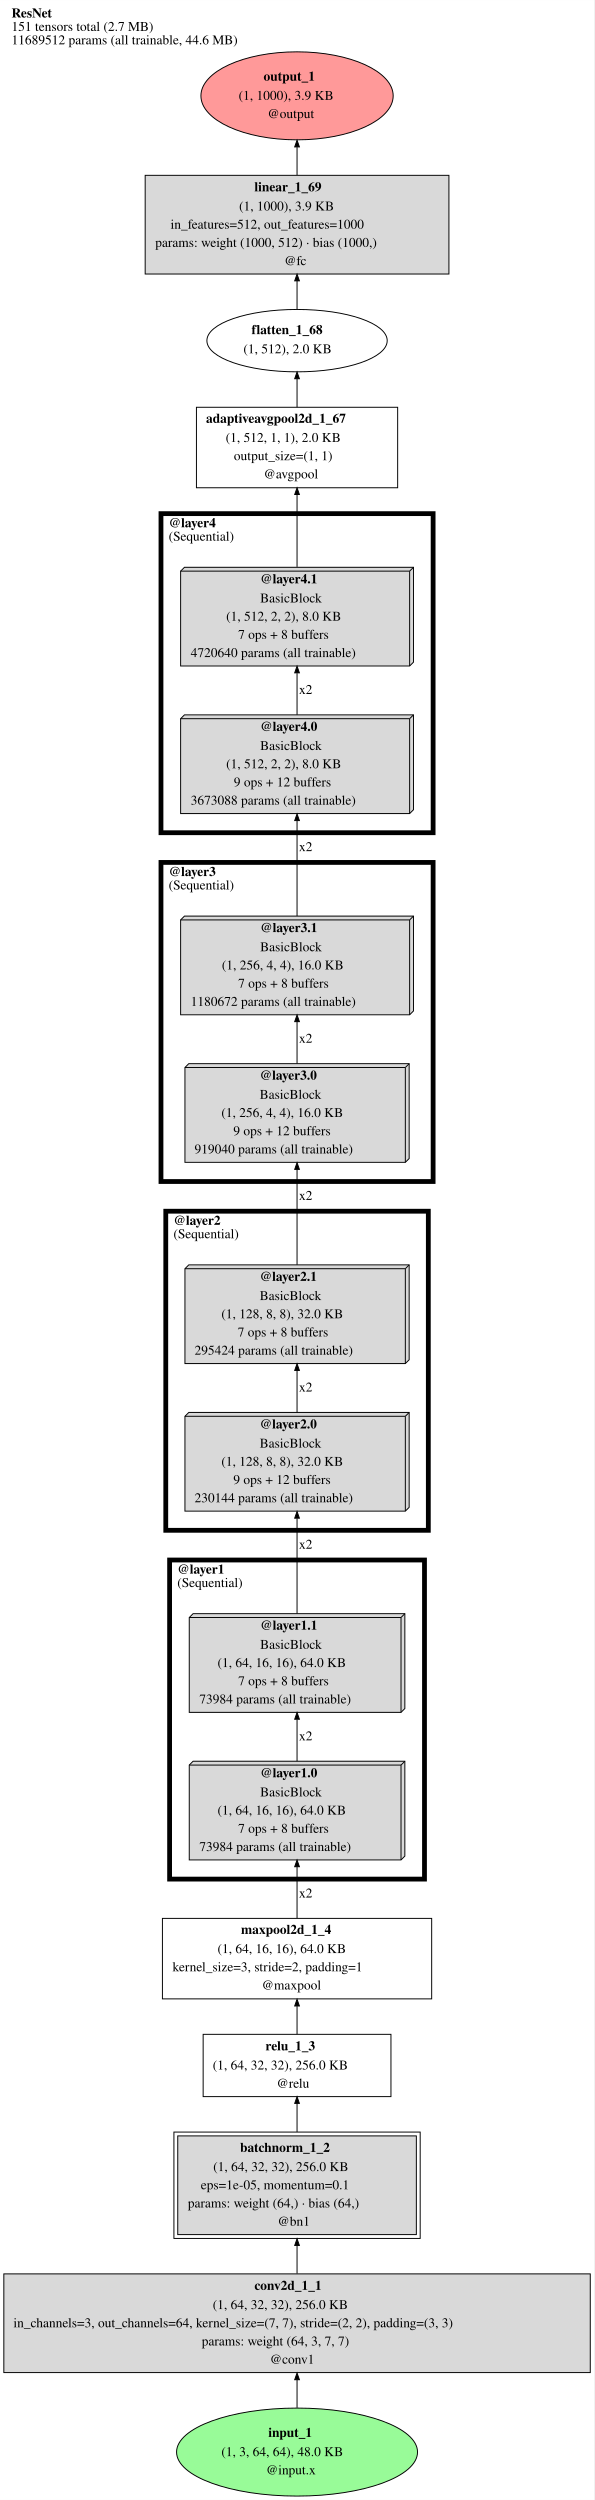
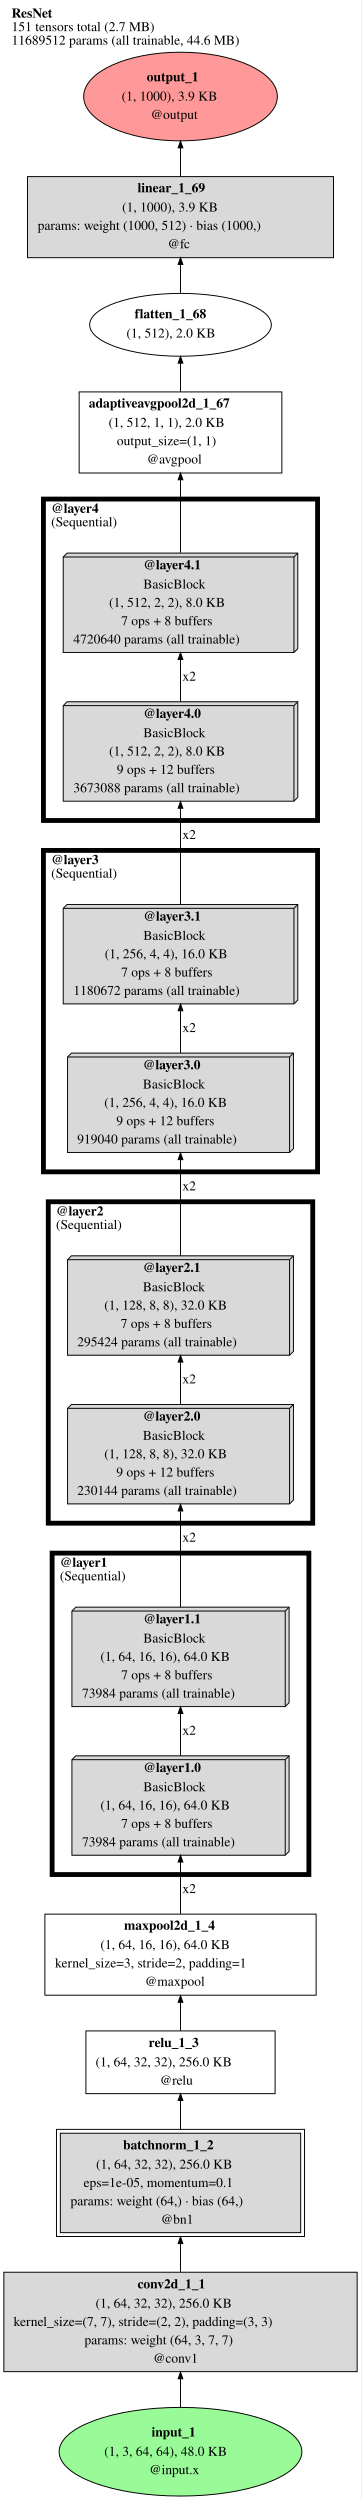
- <svg xmlns="http://www.w3.org/2000/svg" xmlns:xlink="http://www.w3.org/1999/xlink" width="620pt" height="2609pt" viewBox="0.00 0.00 620.00 2608.90">
-   <g id="graph0" class="graph" transform="scale(1 1) rotate(0) translate(4 2604.9)">
-     <polygon fill="white" stroke="transparent" points="-4,4 -4,-2604.9 616,-2604.9 616,4 -4,4" />
-     <text text-anchor="start" x="8" y="-2586.7" font-family="Times,serif" font-weight="bold" font-size="14.00">ResNet</text>
-     <text text-anchor="start" x="8" y="-2572.7" font-family="Times,serif" font-size="14.00">151 tensors total (2.7 MB)</text>
-     <text text-anchor="start" x="8" y="-2558.7" font-family="Times,serif" font-size="14.00">11689512 params (all trainable, 44.6 MB)</text>
+ <svg xmlns="http://www.w3.org/2000/svg" xmlns:xlink="http://www.w3.org/1999/xlink" width="374pt" height="2590pt" viewBox="0.00 0.00 374.00 2589.90">
+   <g id="graph0" class="graph" transform="scale(1 1) rotate(0) translate(4 2585.9)">
+     <polygon fill="white" stroke="transparent" points="-4,4 -4,-2585.9 370,-2585.9 370,4 -4,4" />
+     <text text-anchor="start" x="8" y="-2567.7" font-family="Times,serif" font-weight="bold" font-size="14.00">ResNet</text>
+     <text text-anchor="start" x="8" y="-2553.7" font-family="Times,serif" font-size="14.00">151 tensors total (2.7 MB)</text>
+     <text text-anchor="start" x="8" y="-2539.7" font-family="Times,serif" font-size="14.00">11689512 params (all trainable, 44.6 MB)</text>
    <g id="clust2" class="cluster">
-       <polygon fill="white" stroke="black" stroke-width="5" points="173,-643.92 173,-976.92 439,-976.92 439,-643.92 173,-643.92" />
-       <text text-anchor="start" x="181" y="-962.72" font-family="Times,serif" font-weight="bold" font-size="14.00">@layer1</text>
-       <text text-anchor="start" x="181" y="-948.72" font-family="Times,serif" font-size="14.00">(Sequential)</text>
+       <polygon fill="white" stroke="black" stroke-width="5" points="50,-643.92 50,-976.92 316,-976.92 316,-643.92 50,-643.92" />
+       <text text-anchor="start" x="58" y="-962.72" font-family="Times,serif" font-weight="bold" font-size="14.00">@layer1</text>
+       <text text-anchor="start" x="58" y="-948.72" font-family="Times,serif" font-size="14.00">(Sequential)</text>
    </g>
    <g id="clust3" class="cluster">
-       <polygon fill="white" stroke="black" stroke-width="5" points="169,-1007.92 169,-1340.92 443,-1340.92 443,-1007.92 169,-1007.92" />
-       <text text-anchor="start" x="177" y="-1326.72" font-family="Times,serif" font-weight="bold" font-size="14.00">@layer2</text>
-       <text text-anchor="start" x="177" y="-1312.72" font-family="Times,serif" font-size="14.00">(Sequential)</text>
+       <polygon fill="white" stroke="black" stroke-width="5" points="46,-1007.92 46,-1340.92 320,-1340.92 320,-1007.92 46,-1007.92" />
+       <text text-anchor="start" x="54" y="-1326.72" font-family="Times,serif" font-weight="bold" font-size="14.00">@layer2</text>
+       <text text-anchor="start" x="54" y="-1312.72" font-family="Times,serif" font-size="14.00">(Sequential)</text>
    </g>
    <g id="clust4" class="cluster">
-       <polygon fill="white" stroke="black" stroke-width="5" points="164,-1371.92 164,-1704.92 448,-1704.92 448,-1371.92 164,-1371.92" />
-       <text text-anchor="start" x="172" y="-1690.72" font-family="Times,serif" font-weight="bold" font-size="14.00">@layer3</text>
-       <text text-anchor="start" x="172" y="-1676.72" font-family="Times,serif" font-size="14.00">(Sequential)</text>
+       <polygon fill="white" stroke="black" stroke-width="5" points="41,-1371.92 41,-1704.92 325,-1704.92 325,-1371.92 41,-1371.92" />
+       <text text-anchor="start" x="49" y="-1690.72" font-family="Times,serif" font-weight="bold" font-size="14.00">@layer3</text>
+       <text text-anchor="start" x="49" y="-1676.72" font-family="Times,serif" font-size="14.00">(Sequential)</text>
    </g>
    <g id="clust5" class="cluster">
-       <polygon fill="white" stroke="black" stroke-width="5" points="164,-1735.92 164,-2068.92 448,-2068.92 448,-1735.92 164,-1735.92" />
-       <text text-anchor="start" x="172" y="-2054.72" font-family="Times,serif" font-weight="bold" font-size="14.00">@layer4</text>
-       <text text-anchor="start" x="172" y="-2040.72" font-family="Times,serif" font-size="14.00">(Sequential)</text>
+       <polygon fill="white" stroke="black" stroke-width="5" points="41,-1735.92 41,-2068.92 325,-2068.92 325,-1735.92 41,-1735.92" />
+       <text text-anchor="start" x="49" y="-2054.72" font-family="Times,serif" font-weight="bold" font-size="14.00">@layer4</text>
+       <text text-anchor="start" x="49" y="-2040.72" font-family="Times,serif" font-size="14.00">(Sequential)</text>
    </g>
    <g id="node1" class="node">
-       <ellipse fill="#98fb98" stroke="black" cx="306" cy="-45.96" rx="125.73" ry="45.92" />
-       <text text-anchor="start" x="276" y="-61.76" font-family="Times,serif" font-weight="bold" font-size="14.00">input_1</text>
-       <text text-anchor="start" x="227" y="-41.76" font-family="Times,serif" font-size="14.00">(1, 3, 64, 64), 48.0 KB</text>
-       <text text-anchor="start" x="273.5" y="-22.76" font-family="Times,serif" font-size="14.00">@input.x</text>
+       <ellipse fill="#98fb98" stroke="black" cx="183" cy="-45.96" rx="125.73" ry="45.92" />
+       <text text-anchor="start" x="153" y="-61.76" font-family="Times,serif" font-weight="bold" font-size="14.00">input_1</text>
+       <text text-anchor="start" x="104" y="-41.76" font-family="Times,serif" font-size="14.00">(1, 3, 64, 64), 48.0 KB</text>
+       <text text-anchor="start" x="150.5" y="-22.76" font-family="Times,serif" font-size="14.00">@input.x</text>
    </g>
    <g id="node2" class="node">
-       <polygon fill="#d9d9d9" stroke="black" points="612,-231.92 0,-231.92 0,-128.92 612,-128.92 612,-231.92" />
-       <text text-anchor="start" x="261.5" y="-215.22" font-family="Times,serif" font-weight="bold" font-size="14.00">conv2d_1_1</text>
-       <text text-anchor="start" x="218" y="-195.22" font-family="Times,serif" font-size="14.00">(1, 64, 32, 32), 256.0 KB</text>
-       <text text-anchor="start" x="10" y="-176.22" font-family="Times,serif" font-size="14.00">in_channels=3, out_channels=64, kernel_size=(7, 7), stride=(2, 2), padding=(3, 3)</text>
-       <text text-anchor="start" x="206.5" y="-157.22" font-family="Times,serif" font-size="14.00">params: weight (64, 3, 7, 7)</text>
-       <text text-anchor="start" x="277.5" y="-138.22" font-family="Times,serif" font-size="14.00">@conv1</text>
+       <polygon fill="#d9d9d9" stroke="black" points="366,-231.92 0,-231.92 0,-128.92 366,-128.92 366,-231.92" />
+       <text text-anchor="start" x="138.5" y="-215.22" font-family="Times,serif" font-weight="bold" font-size="14.00">conv2d_1_1</text>
+       <text text-anchor="start" x="95" y="-195.22" font-family="Times,serif" font-size="14.00">(1, 64, 32, 32), 256.0 KB</text>
+       <text text-anchor="start" x="10" y="-176.22" font-family="Times,serif" font-size="14.00">kernel_size=(7, 7), stride=(2, 2), padding=(3, 3)</text>
+       <text text-anchor="start" x="83.5" y="-157.22" font-family="Times,serif" font-size="14.00">params: weight (64, 3, 7, 7)</text>
+       <text text-anchor="start" x="154.5" y="-138.22" font-family="Times,serif" font-size="14.00">@conv1</text>
    </g>
    <g id="edge1" class="edge">
-       <path fill="none" stroke="black" d="M306,-92.18C306,-101.59 306,-111.63 306,-121.42" />
-       <polygon fill="black" stroke="black" points="303.55,-121.5 306,-128.5 308.45,-121.5 303.55,-121.5" />
+       <path fill="none" stroke="black" d="M183,-92.18C183,-101.59 183,-111.63 183,-121.42" />
+       <polygon fill="black" stroke="black" points="180.55,-121.5 183,-128.5 185.45,-121.5 180.55,-121.5" />
    </g>
    <g id="node3" class="node">
      <g id="a_node3">
        <a xlink:title="Hidden buffers: bn1.running_mean, bn1.running_var">
-           <polygon fill="#d9d9d9" stroke="black" points="430.5,-375.92 181.5,-375.92 181.5,-272.92 430.5,-272.92 430.5,-375.92" />
-           <polygon fill="none" stroke="black" points="434.5,-379.92 177.5,-379.92 177.5,-268.92 434.5,-268.92 434.5,-379.92" />
-           <text text-anchor="start" x="246.5" y="-359.22" font-family="Times,serif" font-weight="bold" font-size="14.00">batchnorm_1_2</text>
-           <text text-anchor="start" x="218.5" y="-339.22" font-family="Times,serif" font-size="14.00">(1, 64, 32, 32), 256.0 KB</text>
-           <text text-anchor="start" x="205.5" y="-320.22" font-family="Times,serif" font-size="14.00">eps=1e-05, momentum=0.1</text>
-           <text text-anchor="start" x="192" y="-301.22" font-family="Times,serif" font-size="14.00">params: weight (64,) · bias (64,)</text>
-           <text text-anchor="start" x="285.5" y="-282.22" font-family="Times,serif" font-size="14.00">@bn1</text>
+           <polygon fill="#d9d9d9" stroke="black" points="307.5,-375.92 58.5,-375.92 58.5,-272.92 307.5,-272.92 307.5,-375.92" />
+           <polygon fill="none" stroke="black" points="311.5,-379.92 54.5,-379.92 54.5,-268.92 311.5,-268.92 311.5,-379.92" />
+           <text text-anchor="start" x="123.5" y="-359.22" font-family="Times,serif" font-weight="bold" font-size="14.00">batchnorm_1_2</text>
+           <text text-anchor="start" x="95.5" y="-339.22" font-family="Times,serif" font-size="14.00">(1, 64, 32, 32), 256.0 KB</text>
+           <text text-anchor="start" x="82.5" y="-320.22" font-family="Times,serif" font-size="14.00">eps=1e-05, momentum=0.1</text>
+           <text text-anchor="start" x="69" y="-301.22" font-family="Times,serif" font-size="14.00">params: weight (64,) · bias (64,)</text>
+           <text text-anchor="start" x="162.5" y="-282.22" font-family="Times,serif" font-size="14.00">@bn1</text>
        </a>
      </g>
    </g>
    <g id="edge2" class="edge">
-       <path fill="none" stroke="black" d="M306,-232.29C306,-241.77 306,-251.77 306,-261.53" />
-       <polygon fill="black" stroke="black" points="303.55,-261.59 306,-268.59 308.45,-261.59 303.55,-261.59" />
+       <path fill="none" stroke="black" d="M183,-232.29C183,-241.77 183,-251.77 183,-261.53" />
+       <polygon fill="black" stroke="black" points="180.55,-261.59 183,-268.59 185.45,-261.59 180.55,-261.59" />
    </g>
    <g id="node4" class="node">
-       <polygon fill="white" stroke="black" points="404,-481.92 208,-481.92 208,-416.92 404,-416.92 404,-481.92" />
-       <text text-anchor="start" x="273" y="-465.22" font-family="Times,serif" font-weight="bold" font-size="14.00">relu_1_3</text>
-       <text text-anchor="start" x="218" y="-445.22" font-family="Times,serif" font-size="14.00">(1, 64, 32, 32), 256.0 KB</text>
-       <text text-anchor="start" x="284.5" y="-426.22" font-family="Times,serif" font-size="14.00">@relu</text>
+       <polygon fill="white" stroke="black" points="281,-481.92 85,-481.92 85,-416.92 281,-416.92 281,-481.92" />
+       <text text-anchor="start" x="150" y="-465.22" font-family="Times,serif" font-weight="bold" font-size="14.00">relu_1_3</text>
+       <text text-anchor="start" x="95" y="-445.22" font-family="Times,serif" font-size="14.00">(1, 64, 32, 32), 256.0 KB</text>
+       <text text-anchor="start" x="161.5" y="-426.22" font-family="Times,serif" font-size="14.00">@relu</text>
    </g>
    <g id="edge3" class="edge">
-       <path fill="none" stroke="black" d="M306,-380.09C306,-390.11 306,-400.38 306,-409.81" />
-       <polygon fill="black" stroke="black" points="303.55,-409.84 306,-416.84 308.45,-409.84 303.55,-409.84" />
+       <path fill="none" stroke="black" d="M183,-380.09C183,-390.11 183,-400.38 183,-409.81" />
+       <polygon fill="black" stroke="black" points="180.55,-409.84 183,-416.84 185.45,-409.84 180.55,-409.84" />
    </g>
    <g id="node5" class="node">
-       <polygon fill="white" stroke="black" points="446.5,-602.92 165.5,-602.92 165.5,-518.92 446.5,-518.92 446.5,-602.92" />
-       <text text-anchor="start" x="247.5" y="-586.72" font-family="Times,serif" font-weight="bold" font-size="14.00">maxpool2d_1_4</text>
-       <text text-anchor="start" x="223" y="-566.72" font-family="Times,serif" font-size="14.00">(1, 64, 16, 16), 64.0 KB</text>
-       <text text-anchor="start" x="176" y="-547.72" font-family="Times,serif" font-size="14.00">kernel_size=3, stride=2, padding=1</text>
-       <text text-anchor="start" x="269" y="-528.72" font-family="Times,serif" font-size="14.00">@maxpool</text>
+       <polygon fill="white" stroke="black" points="323.5,-602.92 42.5,-602.92 42.5,-518.92 323.5,-518.92 323.5,-602.92" />
+       <text text-anchor="start" x="124.5" y="-586.72" font-family="Times,serif" font-weight="bold" font-size="14.00">maxpool2d_1_4</text>
+       <text text-anchor="start" x="100" y="-566.72" font-family="Times,serif" font-size="14.00">(1, 64, 16, 16), 64.0 KB</text>
+       <text text-anchor="start" x="53" y="-547.72" font-family="Times,serif" font-size="14.00">kernel_size=3, stride=2, padding=1</text>
+       <text text-anchor="start" x="146" y="-528.72" font-family="Times,serif" font-size="14.00">@maxpool</text>
    </g>
    <g id="edge4" class="edge">
-       <path fill="none" stroke="black" d="M306,-482.1C306,-491.24 306,-501.45 306,-511.37" />
-       <polygon fill="black" stroke="black" points="303.55,-511.53 306,-518.53 308.45,-511.53 303.55,-511.53" />
+       <path fill="none" stroke="black" d="M183,-482.1C183,-491.24 183,-501.45 183,-511.37" />
+       <polygon fill="black" stroke="black" points="180.55,-511.53 183,-518.53 185.45,-511.53 180.55,-511.53" />
    </g>
    <g id="node6" class="node">
-       <polygon fill="#d9d9d9" stroke="black" points="418.5,-766.92 197.5,-766.92 193.5,-762.92 193.5,-663.92 414.5,-663.92 418.5,-667.92 418.5,-766.92" />
-       <polyline fill="none" stroke="black" points="414.5,-762.92 193.5,-762.92 " />
-       <polyline fill="none" stroke="black" points="414.5,-762.92 414.5,-663.92 " />
-       <polyline fill="none" stroke="black" points="414.5,-762.92 418.5,-766.92 " />
-       <text text-anchor="start" x="267.5" y="-750.22" font-family="Times,serif" font-weight="bold" font-size="14.00">@layer1.0</text>
-       <text text-anchor="start" x="267.5" y="-730.22" font-family="Times,serif" font-size="14.00">BasicBlock</text>
-       <text text-anchor="start" x="223" y="-711.22" font-family="Times,serif" font-size="14.00">(1, 64, 16, 16), 64.0 KB</text>
-       <text text-anchor="start" x="244.5" y="-692.22" font-family="Times,serif" font-size="14.00">7 ops + 8 buffers</text>
-       <text text-anchor="start" x="204" y="-673.22" font-family="Times,serif" font-size="14.00">73984 params (all trainable)</text>
+       <polygon fill="#d9d9d9" stroke="black" points="295.5,-766.92 74.5,-766.92 70.5,-762.92 70.5,-663.92 291.5,-663.92 295.5,-667.92 295.5,-766.92" />
+       <polyline fill="none" stroke="black" points="291.5,-762.92 70.5,-762.92 " />
+       <polyline fill="none" stroke="black" points="291.5,-762.92 291.5,-663.92 " />
+       <polyline fill="none" stroke="black" points="291.5,-762.92 295.5,-766.92 " />
+       <text text-anchor="start" x="144.5" y="-750.22" font-family="Times,serif" font-weight="bold" font-size="14.00">@layer1.0</text>
+       <text text-anchor="start" x="144.5" y="-730.22" font-family="Times,serif" font-size="14.00">BasicBlock</text>
+       <text text-anchor="start" x="100" y="-711.22" font-family="Times,serif" font-size="14.00">(1, 64, 16, 16), 64.0 KB</text>
+       <text text-anchor="start" x="121.5" y="-692.22" font-family="Times,serif" font-size="14.00">7 ops + 8 buffers</text>
+       <text text-anchor="start" x="81" y="-673.22" font-family="Times,serif" font-size="14.00">73984 params (all trainable)</text>
    </g>
    <g id="edge5" class="edge">
-       <path fill="none" stroke="black" d="M306,-603.19C306,-619.7 306,-639 306,-656.85" />
-       <polygon fill="black" stroke="black" points="303.55,-656.87 306,-663.87 308.45,-656.87 303.55,-656.87" />
-       <text text-anchor="middle" x="315" y="-624.72" font-family="Times,serif" font-size="14.00">x2</text>
+       <path fill="none" stroke="black" d="M183,-603.19C183,-619.7 183,-639 183,-656.85" />
+       <polygon fill="black" stroke="black" points="180.55,-656.87 183,-663.87 185.45,-656.87 180.55,-656.87" />
+       <text text-anchor="middle" x="192" y="-624.72" font-family="Times,serif" font-size="14.00">x2</text>
    </g>
    <g id="node7" class="node">
-       <polygon fill="#d9d9d9" stroke="black" points="418.5,-920.92 197.5,-920.92 193.5,-916.92 193.5,-817.92 414.5,-817.92 418.5,-821.92 418.5,-920.92" />
-       <polyline fill="none" stroke="black" points="414.5,-916.92 193.5,-916.92 " />
-       <polyline fill="none" stroke="black" points="414.5,-916.92 414.5,-817.92 " />
-       <polyline fill="none" stroke="black" points="414.5,-916.92 418.5,-920.92 " />
-       <text text-anchor="start" x="267.5" y="-904.22" font-family="Times,serif" font-weight="bold" font-size="14.00">@layer1.1</text>
-       <text text-anchor="start" x="267.5" y="-884.22" font-family="Times,serif" font-size="14.00">BasicBlock</text>
-       <text text-anchor="start" x="223" y="-865.22" font-family="Times,serif" font-size="14.00">(1, 64, 16, 16), 64.0 KB</text>
-       <text text-anchor="start" x="244.5" y="-846.22" font-family="Times,serif" font-size="14.00">7 ops + 8 buffers</text>
-       <text text-anchor="start" x="204" y="-827.22" font-family="Times,serif" font-size="14.00">73984 params (all trainable)</text>
+       <polygon fill="#d9d9d9" stroke="black" points="295.5,-920.92 74.5,-920.92 70.5,-916.92 70.5,-817.92 291.5,-817.92 295.5,-821.92 295.5,-920.92" />
+       <polyline fill="none" stroke="black" points="291.5,-916.92 70.5,-916.92 " />
+       <polyline fill="none" stroke="black" points="291.5,-916.92 291.5,-817.92 " />
+       <polyline fill="none" stroke="black" points="291.5,-916.92 295.5,-920.92 " />
+       <text text-anchor="start" x="144.5" y="-904.22" font-family="Times,serif" font-weight="bold" font-size="14.00">@layer1.1</text>
+       <text text-anchor="start" x="144.5" y="-884.22" font-family="Times,serif" font-size="14.00">BasicBlock</text>
+       <text text-anchor="start" x="100" y="-865.22" font-family="Times,serif" font-size="14.00">(1, 64, 16, 16), 64.0 KB</text>
+       <text text-anchor="start" x="121.5" y="-846.22" font-family="Times,serif" font-size="14.00">7 ops + 8 buffers</text>
+       <text text-anchor="start" x="81" y="-827.22" font-family="Times,serif" font-size="14.00">73984 params (all trainable)</text>
    </g>
    <g id="edge6" class="edge">
-       <path fill="none" stroke="black" d="M306,-767.04C306,-780.94 306,-796.12 306,-810.4" />
-       <polygon fill="black" stroke="black" points="303.55,-810.77 306,-817.77 308.45,-810.77 303.55,-810.77" />
-       <text text-anchor="middle" x="315" y="-788.72" font-family="Times,serif" font-size="14.00">x2</text>
+       <path fill="none" stroke="black" d="M183,-767.04C183,-780.94 183,-796.12 183,-810.4" />
+       <polygon fill="black" stroke="black" points="180.55,-810.77 183,-817.77 185.45,-810.77 180.55,-810.77" />
+       <text text-anchor="middle" x="192" y="-788.72" font-family="Times,serif" font-size="14.00">x2</text>
    </g>
    <g id="node8" class="node">
-       <polygon fill="#d9d9d9" stroke="black" points="423,-1130.92 193,-1130.92 189,-1126.92 189,-1027.92 419,-1027.92 423,-1031.92 423,-1130.92" />
-       <polyline fill="none" stroke="black" points="419,-1126.92 189,-1126.92 " />
-       <polyline fill="none" stroke="black" points="419,-1126.92 419,-1027.92 " />
-       <polyline fill="none" stroke="black" points="419,-1126.92 423,-1130.92 " />
-       <text text-anchor="start" x="267" y="-1114.22" font-family="Times,serif" font-weight="bold" font-size="14.00">@layer2.0</text>
-       <text text-anchor="start" x="267" y="-1094.22" font-family="Times,serif" font-size="14.00">BasicBlock</text>
-       <text text-anchor="start" x="227" y="-1075.22" font-family="Times,serif" font-size="14.00">(1, 128, 8, 8), 32.0 KB</text>
-       <text text-anchor="start" x="239.5" y="-1056.22" font-family="Times,serif" font-size="14.00">9 ops + 12 buffers</text>
-       <text text-anchor="start" x="199" y="-1037.22" font-family="Times,serif" font-size="14.00">230144 params (all trainable)</text>
+       <polygon fill="#d9d9d9" stroke="black" points="300,-1130.92 70,-1130.92 66,-1126.92 66,-1027.92 296,-1027.92 300,-1031.92 300,-1130.92" />
+       <polyline fill="none" stroke="black" points="296,-1126.92 66,-1126.92 " />
+       <polyline fill="none" stroke="black" points="296,-1126.92 296,-1027.92 " />
+       <polyline fill="none" stroke="black" points="296,-1126.92 300,-1130.92 " />
+       <text text-anchor="start" x="144" y="-1114.22" font-family="Times,serif" font-weight="bold" font-size="14.00">@layer2.0</text>
+       <text text-anchor="start" x="144" y="-1094.22" font-family="Times,serif" font-size="14.00">BasicBlock</text>
+       <text text-anchor="start" x="104" y="-1075.22" font-family="Times,serif" font-size="14.00">(1, 128, 8, 8), 32.0 KB</text>
+       <text text-anchor="start" x="116.5" y="-1056.22" font-family="Times,serif" font-size="14.00">9 ops + 12 buffers</text>
+       <text text-anchor="start" x="76" y="-1037.22" font-family="Times,serif" font-size="14.00">230144 params (all trainable)</text>
    </g>
    <g id="edge7" class="edge">
-       <path fill="none" stroke="black" d="M306,-921.04C306,-950.99 306,-989.04 306,-1020.22" />
-       <polygon fill="black" stroke="black" points="303.55,-1020.58 306,-1027.58 308.45,-1020.58 303.55,-1020.58" />
-       <text text-anchor="middle" x="315" y="-988.72" font-family="Times,serif" font-size="14.00">x2</text>
+       <path fill="none" stroke="black" d="M183,-921.04C183,-950.99 183,-989.04 183,-1020.22" />
+       <polygon fill="black" stroke="black" points="180.55,-1020.58 183,-1027.58 185.45,-1020.58 180.55,-1020.58" />
+       <text text-anchor="middle" x="192" y="-988.72" font-family="Times,serif" font-size="14.00">x2</text>
    </g>
    <g id="node9" class="node">
-       <polygon fill="#d9d9d9" stroke="black" points="423,-1284.92 193,-1284.92 189,-1280.92 189,-1181.92 419,-1181.92 423,-1185.92 423,-1284.92" />
-       <polyline fill="none" stroke="black" points="419,-1280.92 189,-1280.92 " />
-       <polyline fill="none" stroke="black" points="419,-1280.92 419,-1181.92 " />
-       <polyline fill="none" stroke="black" points="419,-1280.92 423,-1284.92 " />
-       <text text-anchor="start" x="267" y="-1268.22" font-family="Times,serif" font-weight="bold" font-size="14.00">@layer2.1</text>
-       <text text-anchor="start" x="267" y="-1248.22" font-family="Times,serif" font-size="14.00">BasicBlock</text>
-       <text text-anchor="start" x="227" y="-1229.22" font-family="Times,serif" font-size="14.00">(1, 128, 8, 8), 32.0 KB</text>
-       <text text-anchor="start" x="244" y="-1210.22" font-family="Times,serif" font-size="14.00">7 ops + 8 buffers</text>
-       <text text-anchor="start" x="199" y="-1191.22" font-family="Times,serif" font-size="14.00">295424 params (all trainable)</text>
+       <polygon fill="#d9d9d9" stroke="black" points="300,-1284.92 70,-1284.92 66,-1280.92 66,-1181.92 296,-1181.92 300,-1185.92 300,-1284.92" />
+       <polyline fill="none" stroke="black" points="296,-1280.92 66,-1280.92 " />
+       <polyline fill="none" stroke="black" points="296,-1280.92 296,-1181.92 " />
+       <polyline fill="none" stroke="black" points="296,-1280.92 300,-1284.92 " />
+       <text text-anchor="start" x="144" y="-1268.22" font-family="Times,serif" font-weight="bold" font-size="14.00">@layer2.1</text>
+       <text text-anchor="start" x="144" y="-1248.22" font-family="Times,serif" font-size="14.00">BasicBlock</text>
+       <text text-anchor="start" x="104" y="-1229.22" font-family="Times,serif" font-size="14.00">(1, 128, 8, 8), 32.0 KB</text>
+       <text text-anchor="start" x="121" y="-1210.22" font-family="Times,serif" font-size="14.00">7 ops + 8 buffers</text>
+       <text text-anchor="start" x="76" y="-1191.22" font-family="Times,serif" font-size="14.00">295424 params (all trainable)</text>
    </g>
    <g id="edge8" class="edge">
-       <path fill="none" stroke="black" d="M306,-1131.04C306,-1144.94 306,-1160.12 306,-1174.4" />
-       <polygon fill="black" stroke="black" points="303.55,-1174.77 306,-1181.77 308.45,-1174.77 303.55,-1174.77" />
-       <text text-anchor="middle" x="315" y="-1152.72" font-family="Times,serif" font-size="14.00">x2</text>
+       <path fill="none" stroke="black" d="M183,-1131.04C183,-1144.94 183,-1160.12 183,-1174.4" />
+       <polygon fill="black" stroke="black" points="180.55,-1174.77 183,-1181.77 185.45,-1174.77 180.55,-1174.77" />
+       <text text-anchor="middle" x="192" y="-1152.72" font-family="Times,serif" font-size="14.00">x2</text>
    </g>
    <g id="node10" class="node">
-       <polygon fill="#d9d9d9" stroke="black" points="423,-1494.92 193,-1494.92 189,-1490.92 189,-1391.92 419,-1391.92 423,-1395.92 423,-1494.92" />
-       <polyline fill="none" stroke="black" points="419,-1490.92 189,-1490.92 " />
-       <polyline fill="none" stroke="black" points="419,-1490.92 419,-1391.92 " />
-       <polyline fill="none" stroke="black" points="419,-1490.92 423,-1494.92 " />
-       <text text-anchor="start" x="267" y="-1478.22" font-family="Times,serif" font-weight="bold" font-size="14.00">@layer3.0</text>
-       <text text-anchor="start" x="267" y="-1458.22" font-family="Times,serif" font-size="14.00">BasicBlock</text>
-       <text text-anchor="start" x="227" y="-1439.22" font-family="Times,serif" font-size="14.00">(1, 256, 4, 4), 16.0 KB</text>
-       <text text-anchor="start" x="239.5" y="-1420.22" font-family="Times,serif" font-size="14.00">9 ops + 12 buffers</text>
-       <text text-anchor="start" x="199" y="-1401.22" font-family="Times,serif" font-size="14.00">919040 params (all trainable)</text>
+       <polygon fill="#d9d9d9" stroke="black" points="300,-1494.92 70,-1494.92 66,-1490.92 66,-1391.92 296,-1391.92 300,-1395.92 300,-1494.92" />
+       <polyline fill="none" stroke="black" points="296,-1490.92 66,-1490.92 " />
+       <polyline fill="none" stroke="black" points="296,-1490.92 296,-1391.92 " />
+       <polyline fill="none" stroke="black" points="296,-1490.92 300,-1494.92 " />
+       <text text-anchor="start" x="144" y="-1478.22" font-family="Times,serif" font-weight="bold" font-size="14.00">@layer3.0</text>
+       <text text-anchor="start" x="144" y="-1458.22" font-family="Times,serif" font-size="14.00">BasicBlock</text>
+       <text text-anchor="start" x="104" y="-1439.22" font-family="Times,serif" font-size="14.00">(1, 256, 4, 4), 16.0 KB</text>
+       <text text-anchor="start" x="116.5" y="-1420.22" font-family="Times,serif" font-size="14.00">9 ops + 12 buffers</text>
+       <text text-anchor="start" x="76" y="-1401.22" font-family="Times,serif" font-size="14.00">919040 params (all trainable)</text>
    </g>
    <g id="edge9" class="edge">
-       <path fill="none" stroke="black" d="M306,-1285.04C306,-1314.99 306,-1353.04 306,-1384.22" />
-       <polygon fill="black" stroke="black" points="303.55,-1384.58 306,-1391.58 308.45,-1384.58 303.55,-1384.58" />
-       <text text-anchor="middle" x="315" y="-1352.72" font-family="Times,serif" font-size="14.00">x2</text>
+       <path fill="none" stroke="black" d="M183,-1285.04C183,-1314.99 183,-1353.04 183,-1384.22" />
+       <polygon fill="black" stroke="black" points="180.55,-1384.58 183,-1391.58 185.45,-1384.58 180.55,-1384.58" />
+       <text text-anchor="middle" x="192" y="-1352.72" font-family="Times,serif" font-size="14.00">x2</text>
    </g>
    <g id="node11" class="node">
-       <polygon fill="#d9d9d9" stroke="black" points="427.5,-1648.92 188.5,-1648.92 184.5,-1644.92 184.5,-1545.92 423.5,-1545.92 427.5,-1549.92 427.5,-1648.92" />
-       <polyline fill="none" stroke="black" points="423.5,-1644.92 184.5,-1644.92 " />
-       <polyline fill="none" stroke="black" points="423.5,-1644.92 423.5,-1545.92 " />
-       <polyline fill="none" stroke="black" points="423.5,-1644.92 427.5,-1648.92 " />
-       <text text-anchor="start" x="267.5" y="-1632.22" font-family="Times,serif" font-weight="bold" font-size="14.00">@layer3.1</text>
-       <text text-anchor="start" x="267.5" y="-1612.22" font-family="Times,serif" font-size="14.00">BasicBlock</text>
-       <text text-anchor="start" x="227.5" y="-1593.22" font-family="Times,serif" font-size="14.00">(1, 256, 4, 4), 16.0 KB</text>
-       <text text-anchor="start" x="244.5" y="-1574.22" font-family="Times,serif" font-size="14.00">7 ops + 8 buffers</text>
-       <text text-anchor="start" x="195" y="-1555.22" font-family="Times,serif" font-size="14.00">1180672 params (all trainable)</text>
+       <polygon fill="#d9d9d9" stroke="black" points="304.5,-1648.92 65.5,-1648.92 61.5,-1644.92 61.5,-1545.92 300.5,-1545.92 304.5,-1549.92 304.5,-1648.92" />
+       <polyline fill="none" stroke="black" points="300.5,-1644.92 61.5,-1644.92 " />
+       <polyline fill="none" stroke="black" points="300.5,-1644.92 300.5,-1545.92 " />
+       <polyline fill="none" stroke="black" points="300.5,-1644.92 304.5,-1648.92 " />
+       <text text-anchor="start" x="144.5" y="-1632.22" font-family="Times,serif" font-weight="bold" font-size="14.00">@layer3.1</text>
+       <text text-anchor="start" x="144.5" y="-1612.22" font-family="Times,serif" font-size="14.00">BasicBlock</text>
+       <text text-anchor="start" x="104.5" y="-1593.22" font-family="Times,serif" font-size="14.00">(1, 256, 4, 4), 16.0 KB</text>
+       <text text-anchor="start" x="121.5" y="-1574.22" font-family="Times,serif" font-size="14.00">7 ops + 8 buffers</text>
+       <text text-anchor="start" x="72" y="-1555.22" font-family="Times,serif" font-size="14.00">1180672 params (all trainable)</text>
    </g>
    <g id="edge10" class="edge">
-       <path fill="none" stroke="black" d="M306,-1495.04C306,-1508.94 306,-1524.12 306,-1538.4" />
-       <polygon fill="black" stroke="black" points="303.55,-1538.77 306,-1545.77 308.45,-1538.77 303.55,-1538.77" />
-       <text text-anchor="middle" x="315" y="-1516.72" font-family="Times,serif" font-size="14.00">x2</text>
+       <path fill="none" stroke="black" d="M183,-1495.04C183,-1508.94 183,-1524.12 183,-1538.4" />
+       <polygon fill="black" stroke="black" points="180.55,-1538.77 183,-1545.77 185.45,-1538.77 180.55,-1538.77" />
+       <text text-anchor="middle" x="192" y="-1516.72" font-family="Times,serif" font-size="14.00">x2</text>
    </g>
    <g id="node12" class="node">
-       <polygon fill="#d9d9d9" stroke="black" points="427.5,-1858.92 188.5,-1858.92 184.5,-1854.92 184.5,-1755.92 423.5,-1755.92 427.5,-1759.92 427.5,-1858.92" />
-       <polyline fill="none" stroke="black" points="423.5,-1854.92 184.5,-1854.92 " />
-       <polyline fill="none" stroke="black" points="423.5,-1854.92 423.5,-1755.92 " />
-       <polyline fill="none" stroke="black" points="423.5,-1854.92 427.5,-1858.92 " />
-       <text text-anchor="start" x="267.5" y="-1842.22" font-family="Times,serif" font-weight="bold" font-size="14.00">@layer4.0</text>
-       <text text-anchor="start" x="267.5" y="-1822.22" font-family="Times,serif" font-size="14.00">BasicBlock</text>
-       <text text-anchor="start" x="232" y="-1803.22" font-family="Times,serif" font-size="14.00">(1, 512, 2, 2), 8.0 KB</text>
-       <text text-anchor="start" x="240" y="-1784.22" font-family="Times,serif" font-size="14.00">9 ops + 12 buffers</text>
-       <text text-anchor="start" x="195" y="-1765.22" font-family="Times,serif" font-size="14.00">3673088 params (all trainable)</text>
+       <polygon fill="#d9d9d9" stroke="black" points="304.5,-1858.92 65.5,-1858.92 61.5,-1854.92 61.5,-1755.92 300.5,-1755.92 304.5,-1759.92 304.5,-1858.92" />
+       <polyline fill="none" stroke="black" points="300.5,-1854.92 61.5,-1854.92 " />
+       <polyline fill="none" stroke="black" points="300.5,-1854.92 300.5,-1755.92 " />
+       <polyline fill="none" stroke="black" points="300.5,-1854.92 304.5,-1858.92 " />
+       <text text-anchor="start" x="144.5" y="-1842.22" font-family="Times,serif" font-weight="bold" font-size="14.00">@layer4.0</text>
+       <text text-anchor="start" x="144.5" y="-1822.22" font-family="Times,serif" font-size="14.00">BasicBlock</text>
+       <text text-anchor="start" x="109" y="-1803.22" font-family="Times,serif" font-size="14.00">(1, 512, 2, 2), 8.0 KB</text>
+       <text text-anchor="start" x="117" y="-1784.22" font-family="Times,serif" font-size="14.00">9 ops + 12 buffers</text>
+       <text text-anchor="start" x="72" y="-1765.22" font-family="Times,serif" font-size="14.00">3673088 params (all trainable)</text>
    </g>
    <g id="edge11" class="edge">
-       <path fill="none" stroke="black" d="M306,-1649.04C306,-1678.99 306,-1717.04 306,-1748.22" />
-       <polygon fill="black" stroke="black" points="303.55,-1748.58 306,-1755.58 308.45,-1748.58 303.55,-1748.58" />
-       <text text-anchor="middle" x="315" y="-1716.72" font-family="Times,serif" font-size="14.00">x2</text>
+       <path fill="none" stroke="black" d="M183,-1649.04C183,-1678.99 183,-1717.04 183,-1748.22" />
+       <polygon fill="black" stroke="black" points="180.55,-1748.58 183,-1755.58 185.45,-1748.58 180.55,-1748.58" />
+       <text text-anchor="middle" x="192" y="-1716.72" font-family="Times,serif" font-size="14.00">x2</text>
    </g>
    <g id="node13" class="node">
-       <polygon fill="#d9d9d9" stroke="black" points="427.5,-2012.92 188.5,-2012.92 184.5,-2008.92 184.5,-1909.92 423.5,-1909.92 427.5,-1913.92 427.5,-2012.92" />
-       <polyline fill="none" stroke="black" points="423.5,-2008.92 184.5,-2008.92 " />
-       <polyline fill="none" stroke="black" points="423.5,-2008.92 423.5,-1909.92 " />
-       <polyline fill="none" stroke="black" points="423.5,-2008.92 427.5,-2012.92 " />
-       <text text-anchor="start" x="267.5" y="-1996.22" font-family="Times,serif" font-weight="bold" font-size="14.00">@layer4.1</text>
-       <text text-anchor="start" x="267.5" y="-1976.22" font-family="Times,serif" font-size="14.00">BasicBlock</text>
-       <text text-anchor="start" x="232" y="-1957.22" font-family="Times,serif" font-size="14.00">(1, 512, 2, 2), 8.0 KB</text>
-       <text text-anchor="start" x="244.5" y="-1938.22" font-family="Times,serif" font-size="14.00">7 ops + 8 buffers</text>
-       <text text-anchor="start" x="195" y="-1919.22" font-family="Times,serif" font-size="14.00">4720640 params (all trainable)</text>
+       <polygon fill="#d9d9d9" stroke="black" points="304.5,-2012.92 65.5,-2012.92 61.5,-2008.92 61.5,-1909.92 300.5,-1909.92 304.5,-1913.92 304.5,-2012.92" />
+       <polyline fill="none" stroke="black" points="300.5,-2008.92 61.5,-2008.92 " />
+       <polyline fill="none" stroke="black" points="300.5,-2008.92 300.5,-1909.92 " />
+       <polyline fill="none" stroke="black" points="300.5,-2008.92 304.5,-2012.92 " />
+       <text text-anchor="start" x="144.5" y="-1996.22" font-family="Times,serif" font-weight="bold" font-size="14.00">@layer4.1</text>
+       <text text-anchor="start" x="144.5" y="-1976.22" font-family="Times,serif" font-size="14.00">BasicBlock</text>
+       <text text-anchor="start" x="109" y="-1957.22" font-family="Times,serif" font-size="14.00">(1, 512, 2, 2), 8.0 KB</text>
+       <text text-anchor="start" x="121.5" y="-1938.22" font-family="Times,serif" font-size="14.00">7 ops + 8 buffers</text>
+       <text text-anchor="start" x="72" y="-1919.22" font-family="Times,serif" font-size="14.00">4720640 params (all trainable)</text>
    </g>
    <g id="edge12" class="edge">
-       <path fill="none" stroke="black" d="M306,-1859.04C306,-1872.94 306,-1888.12 306,-1902.4" />
-       <polygon fill="black" stroke="black" points="303.55,-1902.77 306,-1909.77 308.45,-1902.77 303.55,-1902.77" />
-       <text text-anchor="middle" x="315" y="-1880.72" font-family="Times,serif" font-size="14.00">x2</text>
+       <path fill="none" stroke="black" d="M183,-1859.04C183,-1872.94 183,-1888.12 183,-1902.4" />
+       <polygon fill="black" stroke="black" points="180.55,-1902.77 183,-1909.77 185.45,-1902.77 180.55,-1902.77" />
+       <text text-anchor="middle" x="192" y="-1880.72" font-family="Times,serif" font-size="14.00">x2</text>
    </g>
    <g id="node14" class="node">
-       <polygon fill="white" stroke="black" points="411,-2179.92 201,-2179.92 201,-2095.92 411,-2095.92 411,-2179.92" />
-       <text text-anchor="start" x="211" y="-2163.72" font-family="Times,serif" font-weight="bold" font-size="14.00">adaptiveavgpool2d_1_67</text>
-       <text text-anchor="start" x="231.5" y="-2143.72" font-family="Times,serif" font-size="14.00">(1, 512, 1, 1), 2.0 KB</text>
-       <text text-anchor="start" x="240" y="-2124.72" font-family="Times,serif" font-size="14.00">output_size=(1, 1)</text>
-       <text text-anchor="start" x="271" y="-2105.72" font-family="Times,serif" font-size="14.00">@avgpool</text>
+       <polygon fill="white" stroke="black" points="288,-2179.92 78,-2179.92 78,-2095.92 288,-2095.92 288,-2179.92" />
+       <text text-anchor="start" x="88" y="-2163.72" font-family="Times,serif" font-weight="bold" font-size="14.00">adaptiveavgpool2d_1_67</text>
+       <text text-anchor="start" x="108.5" y="-2143.72" font-family="Times,serif" font-size="14.00">(1, 512, 1, 1), 2.0 KB</text>
+       <text text-anchor="start" x="117" y="-2124.72" font-family="Times,serif" font-size="14.00">output_size=(1, 1)</text>
+       <text text-anchor="start" x="148" y="-2105.72" font-family="Times,serif" font-size="14.00">@avgpool</text>
    </g>
    <g id="edge13" class="edge">
-       <path fill="none" stroke="black" d="M306,-2013.37C306,-2037.16 306,-2065.34 306,-2088.77" />
-       <polygon fill="black" stroke="black" points="303.55,-2088.88 306,-2095.88 308.45,-2088.88 303.55,-2088.88" />
+       <path fill="none" stroke="black" d="M183,-2013.37C183,-2037.16 183,-2065.34 183,-2088.77" />
+       <polygon fill="black" stroke="black" points="180.55,-2088.88 183,-2095.88 185.45,-2088.88 180.55,-2088.88" />
    </g>
    <g id="node15" class="node">
-       <ellipse fill="white" stroke="black" cx="306" cy="-2249.45" rx="94.09" ry="32.55" />
-       <text text-anchor="start" x="258.5" y="-2256.25" font-family="Times,serif" font-weight="bold" font-size="14.00">flatten_1_68</text>
-       <text text-anchor="start" x="250" y="-2236.25" font-family="Times,serif" font-size="14.00">(1, 512), 2.0 KB</text>
+       <ellipse fill="white" stroke="black" cx="183" cy="-2249.45" rx="94.09" ry="32.55" />
+       <text text-anchor="start" x="135.5" y="-2256.25" font-family="Times,serif" font-weight="bold" font-size="14.00">flatten_1_68</text>
+       <text text-anchor="start" x="127" y="-2236.25" font-family="Times,serif" font-size="14.00">(1, 512), 2.0 KB</text>
    </g>
    <g id="edge14" class="edge">
-       <path fill="none" stroke="black" d="M306,-2180.02C306,-2189.69 306,-2199.98 306,-2209.55" />
-       <polygon fill="black" stroke="black" points="303.55,-2209.71 306,-2216.71 308.45,-2209.71 303.55,-2209.71" />
+       <path fill="none" stroke="black" d="M183,-2180.02C183,-2189.69 183,-2199.98 183,-2209.55" />
+       <polygon fill="black" stroke="black" points="180.55,-2209.71 183,-2216.71 185.45,-2209.71 180.55,-2209.71" />
    </g>
    <g id="node16" class="node">
-       <polygon fill="#d9d9d9" stroke="black" points="464.5,-2421.98 147.5,-2421.98 147.5,-2318.98 464.5,-2318.98 464.5,-2421.98" />
-       <text text-anchor="start" x="261.5" y="-2405.28" font-family="Times,serif" font-weight="bold" font-size="14.00">linear_1_69</text>
-       <text text-anchor="start" x="245.5" y="-2385.28" font-family="Times,serif" font-size="14.00">(1, 1000), 3.9 KB</text>
-       <text text-anchor="start" x="174" y="-2366.28" font-family="Times,serif" font-size="14.00">in_features=512, out_features=1000</text>
-       <text text-anchor="start" x="158" y="-2347.28" font-family="Times,serif" font-size="14.00">params: weight (1000, 512) · bias (1000,)</text>
-       <text text-anchor="start" x="292.5" y="-2328.28" font-family="Times,serif" font-size="14.00">@fc</text>
+       <polygon fill="#d9d9d9" stroke="black" points="341.5,-2402.98 24.5,-2402.98 24.5,-2318.98 341.5,-2318.98 341.5,-2402.98" />
+       <text text-anchor="start" x="138.5" y="-2386.78" font-family="Times,serif" font-weight="bold" font-size="14.00">linear_1_69</text>
+       <text text-anchor="start" x="122.5" y="-2366.78" font-family="Times,serif" font-size="14.00">(1, 1000), 3.9 KB</text>
+       <text text-anchor="start" x="35" y="-2347.78" font-family="Times,serif" font-size="14.00">params: weight (1000, 512) · bias (1000,)</text>
+       <text text-anchor="start" x="169.5" y="-2328.78" font-family="Times,serif" font-size="14.00">@fc</text>
    </g>
    <g id="edge15" class="edge">
-       <path fill="none" stroke="black" d="M306,-2282.04C306,-2291.21 306,-2301.54 306,-2311.79" />
-       <polygon fill="black" stroke="black" points="303.55,-2311.86 306,-2318.86 308.45,-2311.86 303.55,-2311.86" />
+       <path fill="none" stroke="black" d="M183,-2282.13C183,-2291.38 183,-2301.71 183,-2311.74" />
+       <polygon fill="black" stroke="black" points="180.55,-2311.98 183,-2318.98 185.45,-2311.98 180.55,-2311.98" />
    </g>
    <g id="node17" class="node">
-       <ellipse fill="#ff9999" stroke="black" cx="306" cy="-2504.94" rx="100.32" ry="45.92" />
-       <text text-anchor="start" x="271" y="-2520.74" font-family="Times,serif" font-weight="bold" font-size="14.00">output_1</text>
-       <text text-anchor="start" x="245" y="-2500.74" font-family="Times,serif" font-size="14.00">(1, 1000), 3.9 KB</text>
-       <text text-anchor="start" x="275" y="-2481.74" font-family="Times,serif" font-size="14.00">@output</text>
+       <ellipse fill="#ff9999" stroke="black" cx="183" cy="-2485.94" rx="100.32" ry="45.92" />
+       <text text-anchor="start" x="148" y="-2501.74" font-family="Times,serif" font-weight="bold" font-size="14.00">output_1</text>
+       <text text-anchor="start" x="122" y="-2481.74" font-family="Times,serif" font-size="14.00">(1, 1000), 3.9 KB</text>
+       <text text-anchor="start" x="152" y="-2462.74" font-family="Times,serif" font-size="14.00">@output</text>
    </g>
    <g id="edge16" class="edge">
-       <path fill="none" stroke="black" d="M306,-2422.31C306,-2431.85 306,-2441.83 306,-2451.42" />
-       <polygon fill="black" stroke="black" points="303.55,-2451.65 306,-2458.65 308.45,-2451.65 303.55,-2451.65" />
+       <path fill="none" stroke="black" d="M183,-2403.26C183,-2412.7 183,-2422.84 183,-2432.67" />
+       <polygon fill="black" stroke="black" points="180.55,-2432.75 183,-2439.75 185.45,-2432.75 180.55,-2432.75" />
    </g>
  </g>
</svg>
